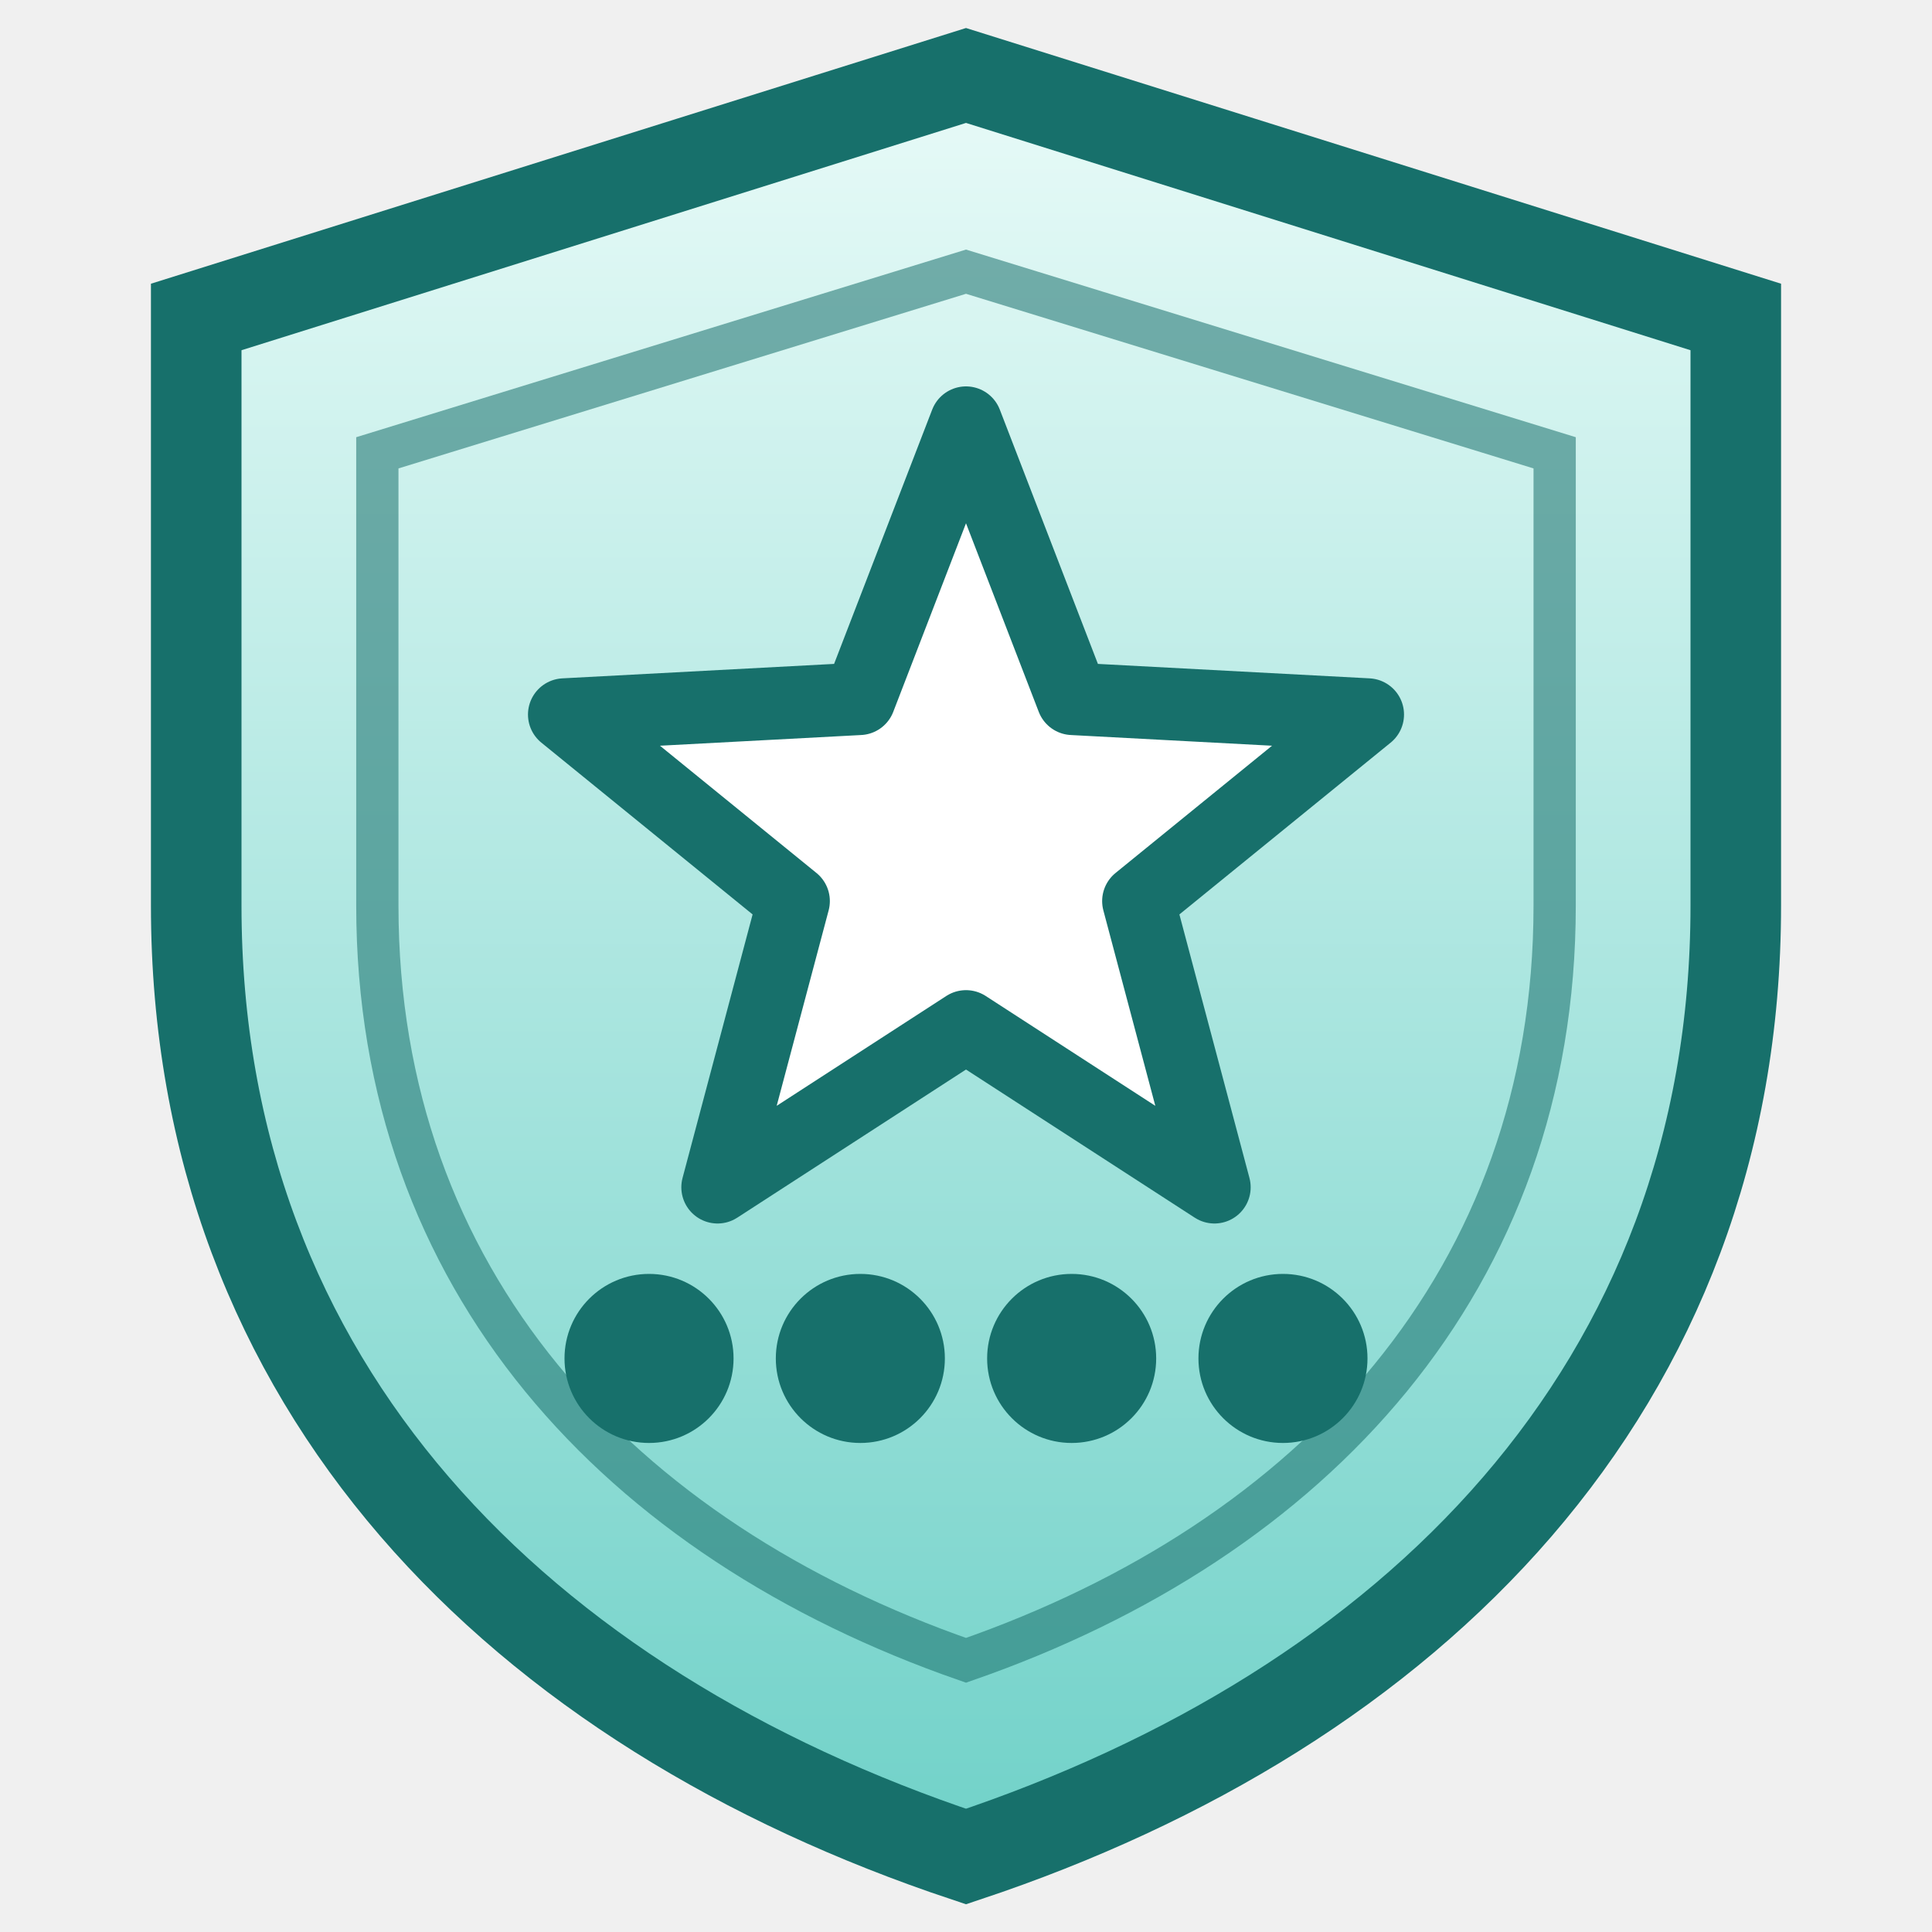
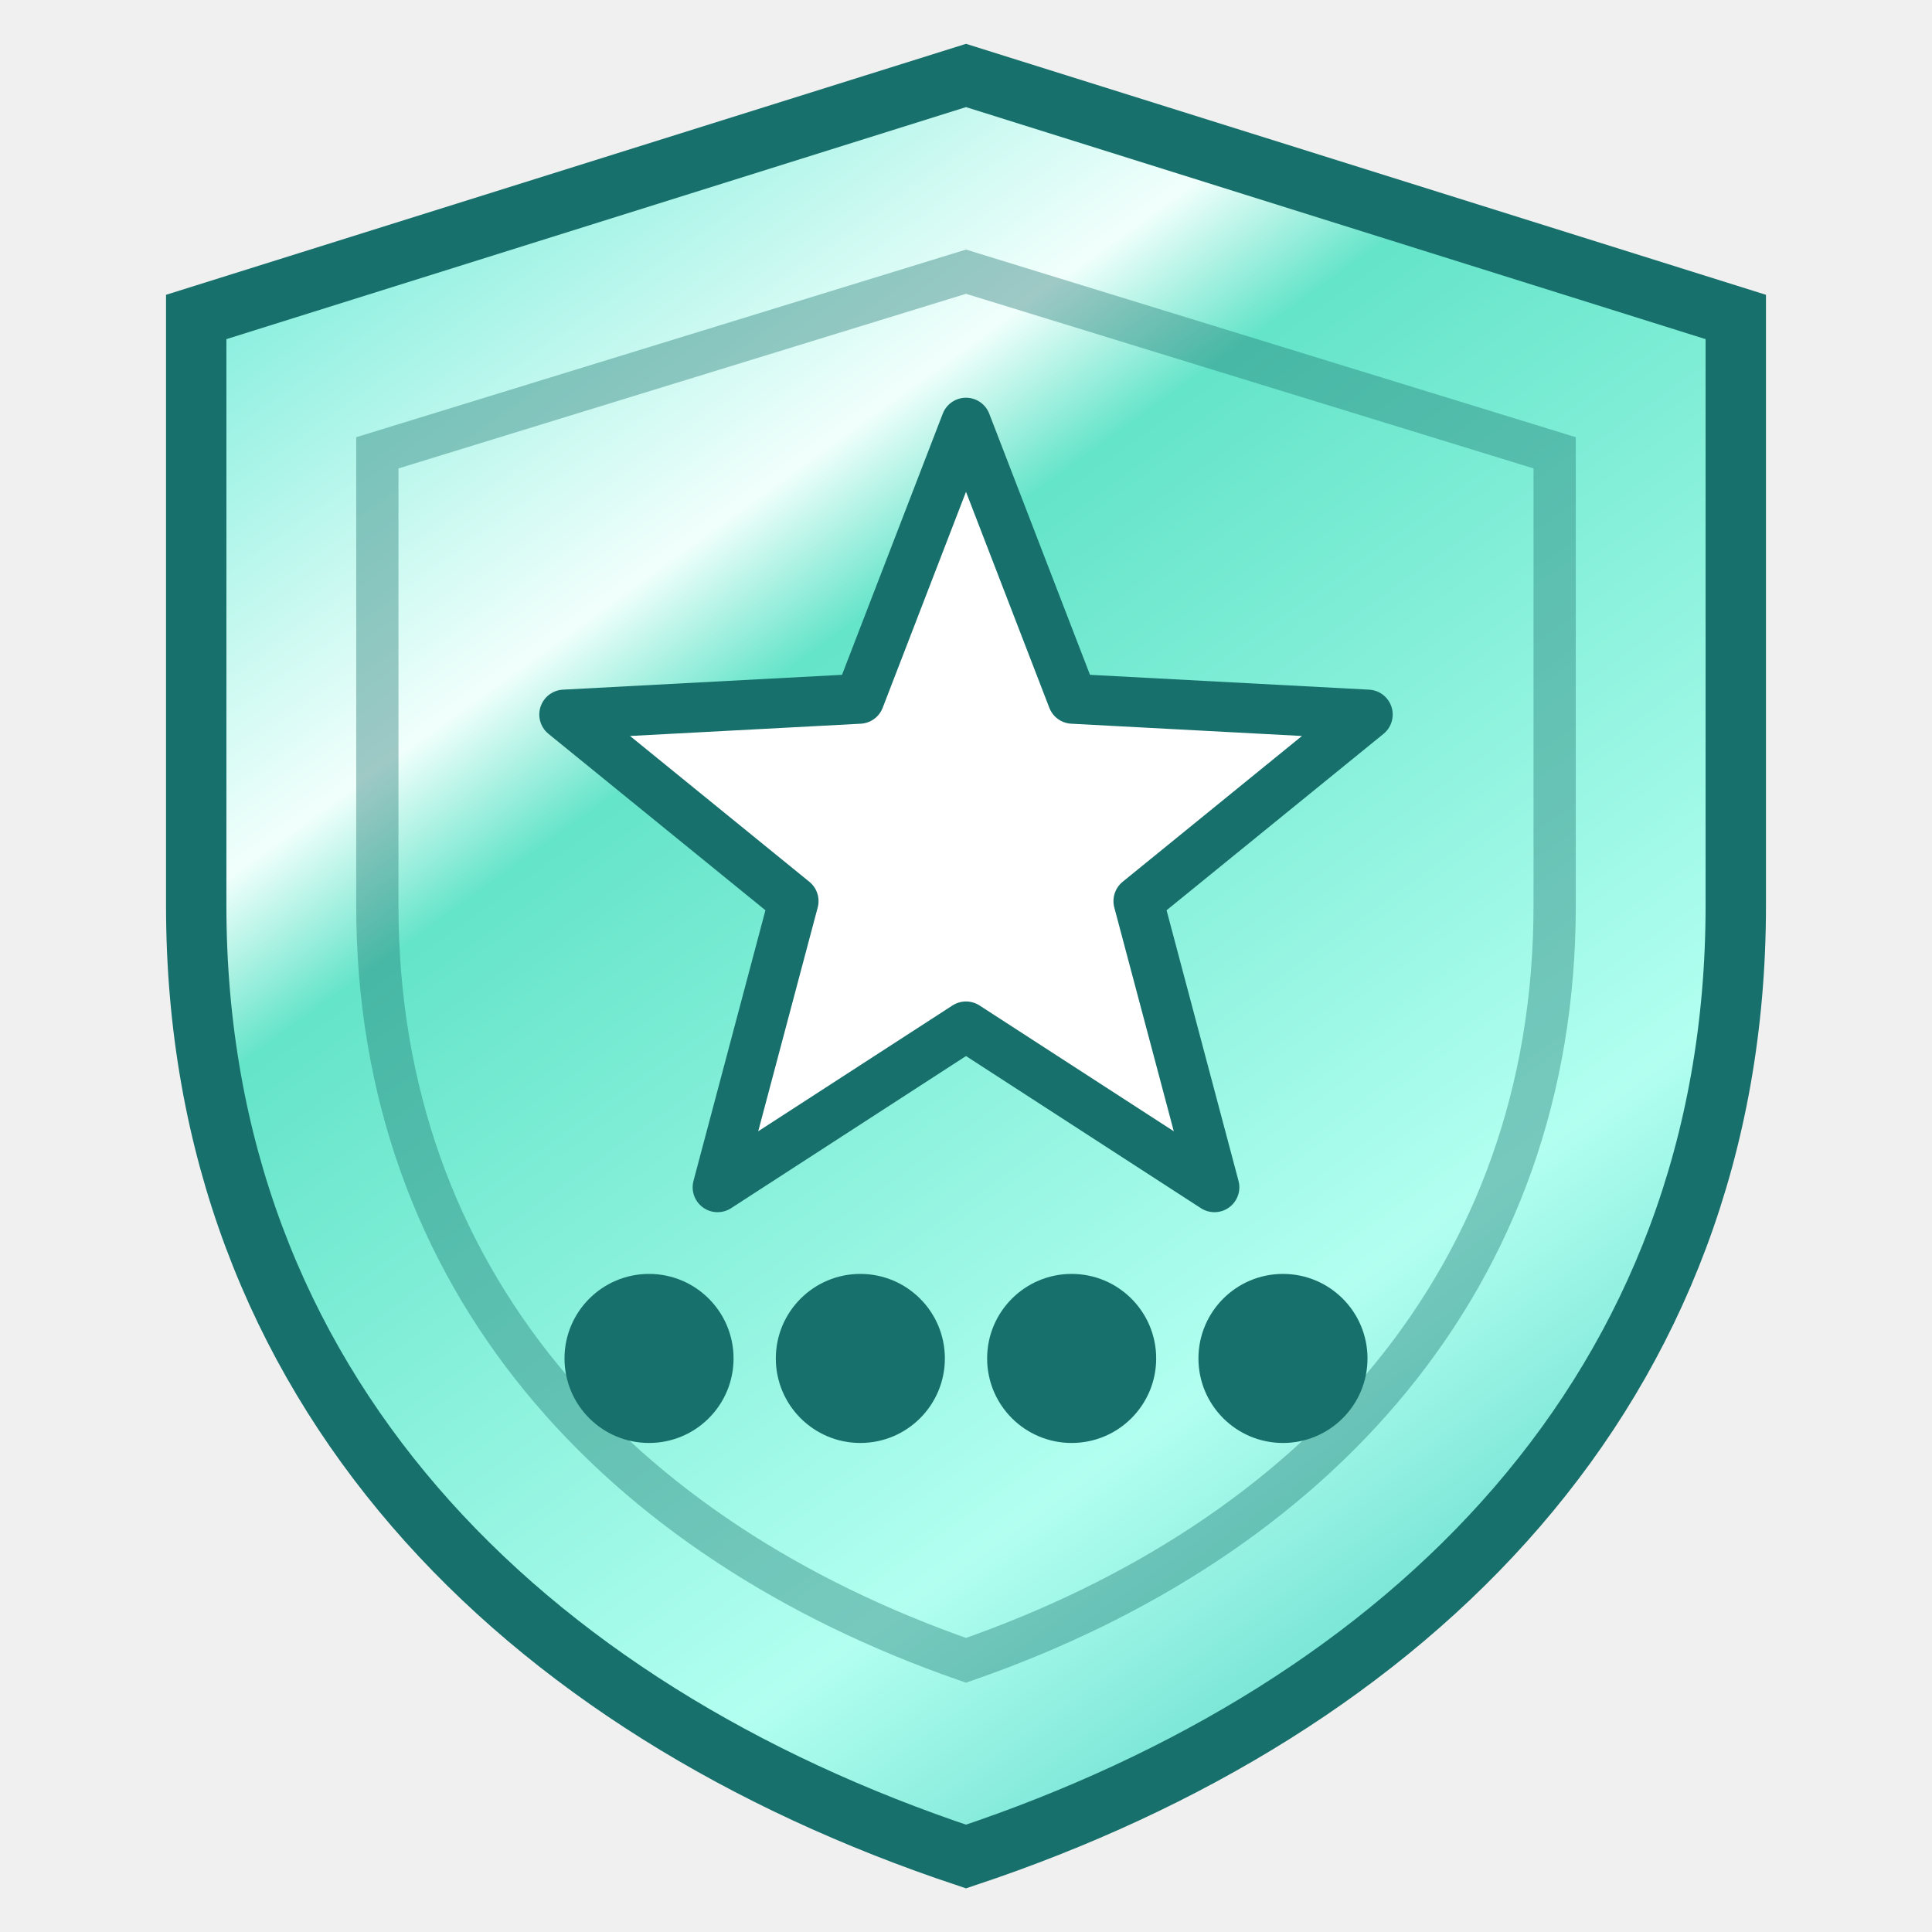
<svg xmlns="http://www.w3.org/2000/svg" viewBox="0 0 64 64" width="64" height="64">
  <defs>
-     <linearGradient id="g-platinum" x1="0" y1="0" x2="0" y2="1">
-       <stop offset="0" stop-color="#E9FBF8" />
-       <stop offset="1" stop-color="#6FD1C8" />
+     <linearGradient id="g-platinum" x1="15%" y1="0%" x2="76%" y2="100%">
+       <stop offset="0%" stop-color="#75ECD9" />
+       <stop offset="27%" stop-color="#F1FFFC" />
+       <stop offset="35%" stop-color="#64E4C9" />
+       <stop offset="76%" stop-color="#B2FFF0" />
+       <stop offset="100%" stop-color="#54D4C5" />
    </linearGradient>
  </defs>
-   <g fill="url(#g-platinum)" stroke="#17706B" stroke-width="3">
+   <g fill="url(#g-platinum)" stroke="#17706B" stroke-width="2">
    <path d="M32 2.5 57.5 10.5V30c0 16-10.8 26.6-25.5 31.5C17.3 56.6 6.5 46 6.5 30V10.5Z" />
  </g>
-   <g fill="none" stroke="#17706B" stroke-width="1.4" opacity=".55">
+   <g fill="none" stroke="#17706B" stroke-width="1.4" opacity=".38">
    <path d="M32 9 51.5 15V30c0 12.4-8 21-19.5 25C20.5 51 12.5 42.4 12.5 30V15Z" />
  </g>
-   <polygon points="32.00,14.00 35.53,23.15 45.31,23.67 37.71,29.85 40.23,39.33 32.00,34.00 23.77,39.33 26.29,29.85 18.69,23.67 28.47,23.15" fill="#FFFFFF" stroke="#17706B" stroke-width="2.4" stroke-linejoin="round" />
+   <polygon points="32.00,14.00 35.53,23.15 45.31,23.67 37.71,29.85 40.23,39.33 32.00,34.00 23.77,39.33 26.29,29.85 18.69,23.67 28.47,23.15" fill="#FFFFFF" stroke="#17706B" stroke-width="1.65" stroke-linejoin="round" />
  <circle cx="21.5" cy="45" r="2.8" fill="#17706B" />
  <circle cx="28.5" cy="45" r="2.8" fill="#17706B" />
  <circle cx="35.5" cy="45" r="2.8" fill="#17706B" />
  <circle cx="42.5" cy="45" r="2.8" fill="#17706B" />
</svg>
